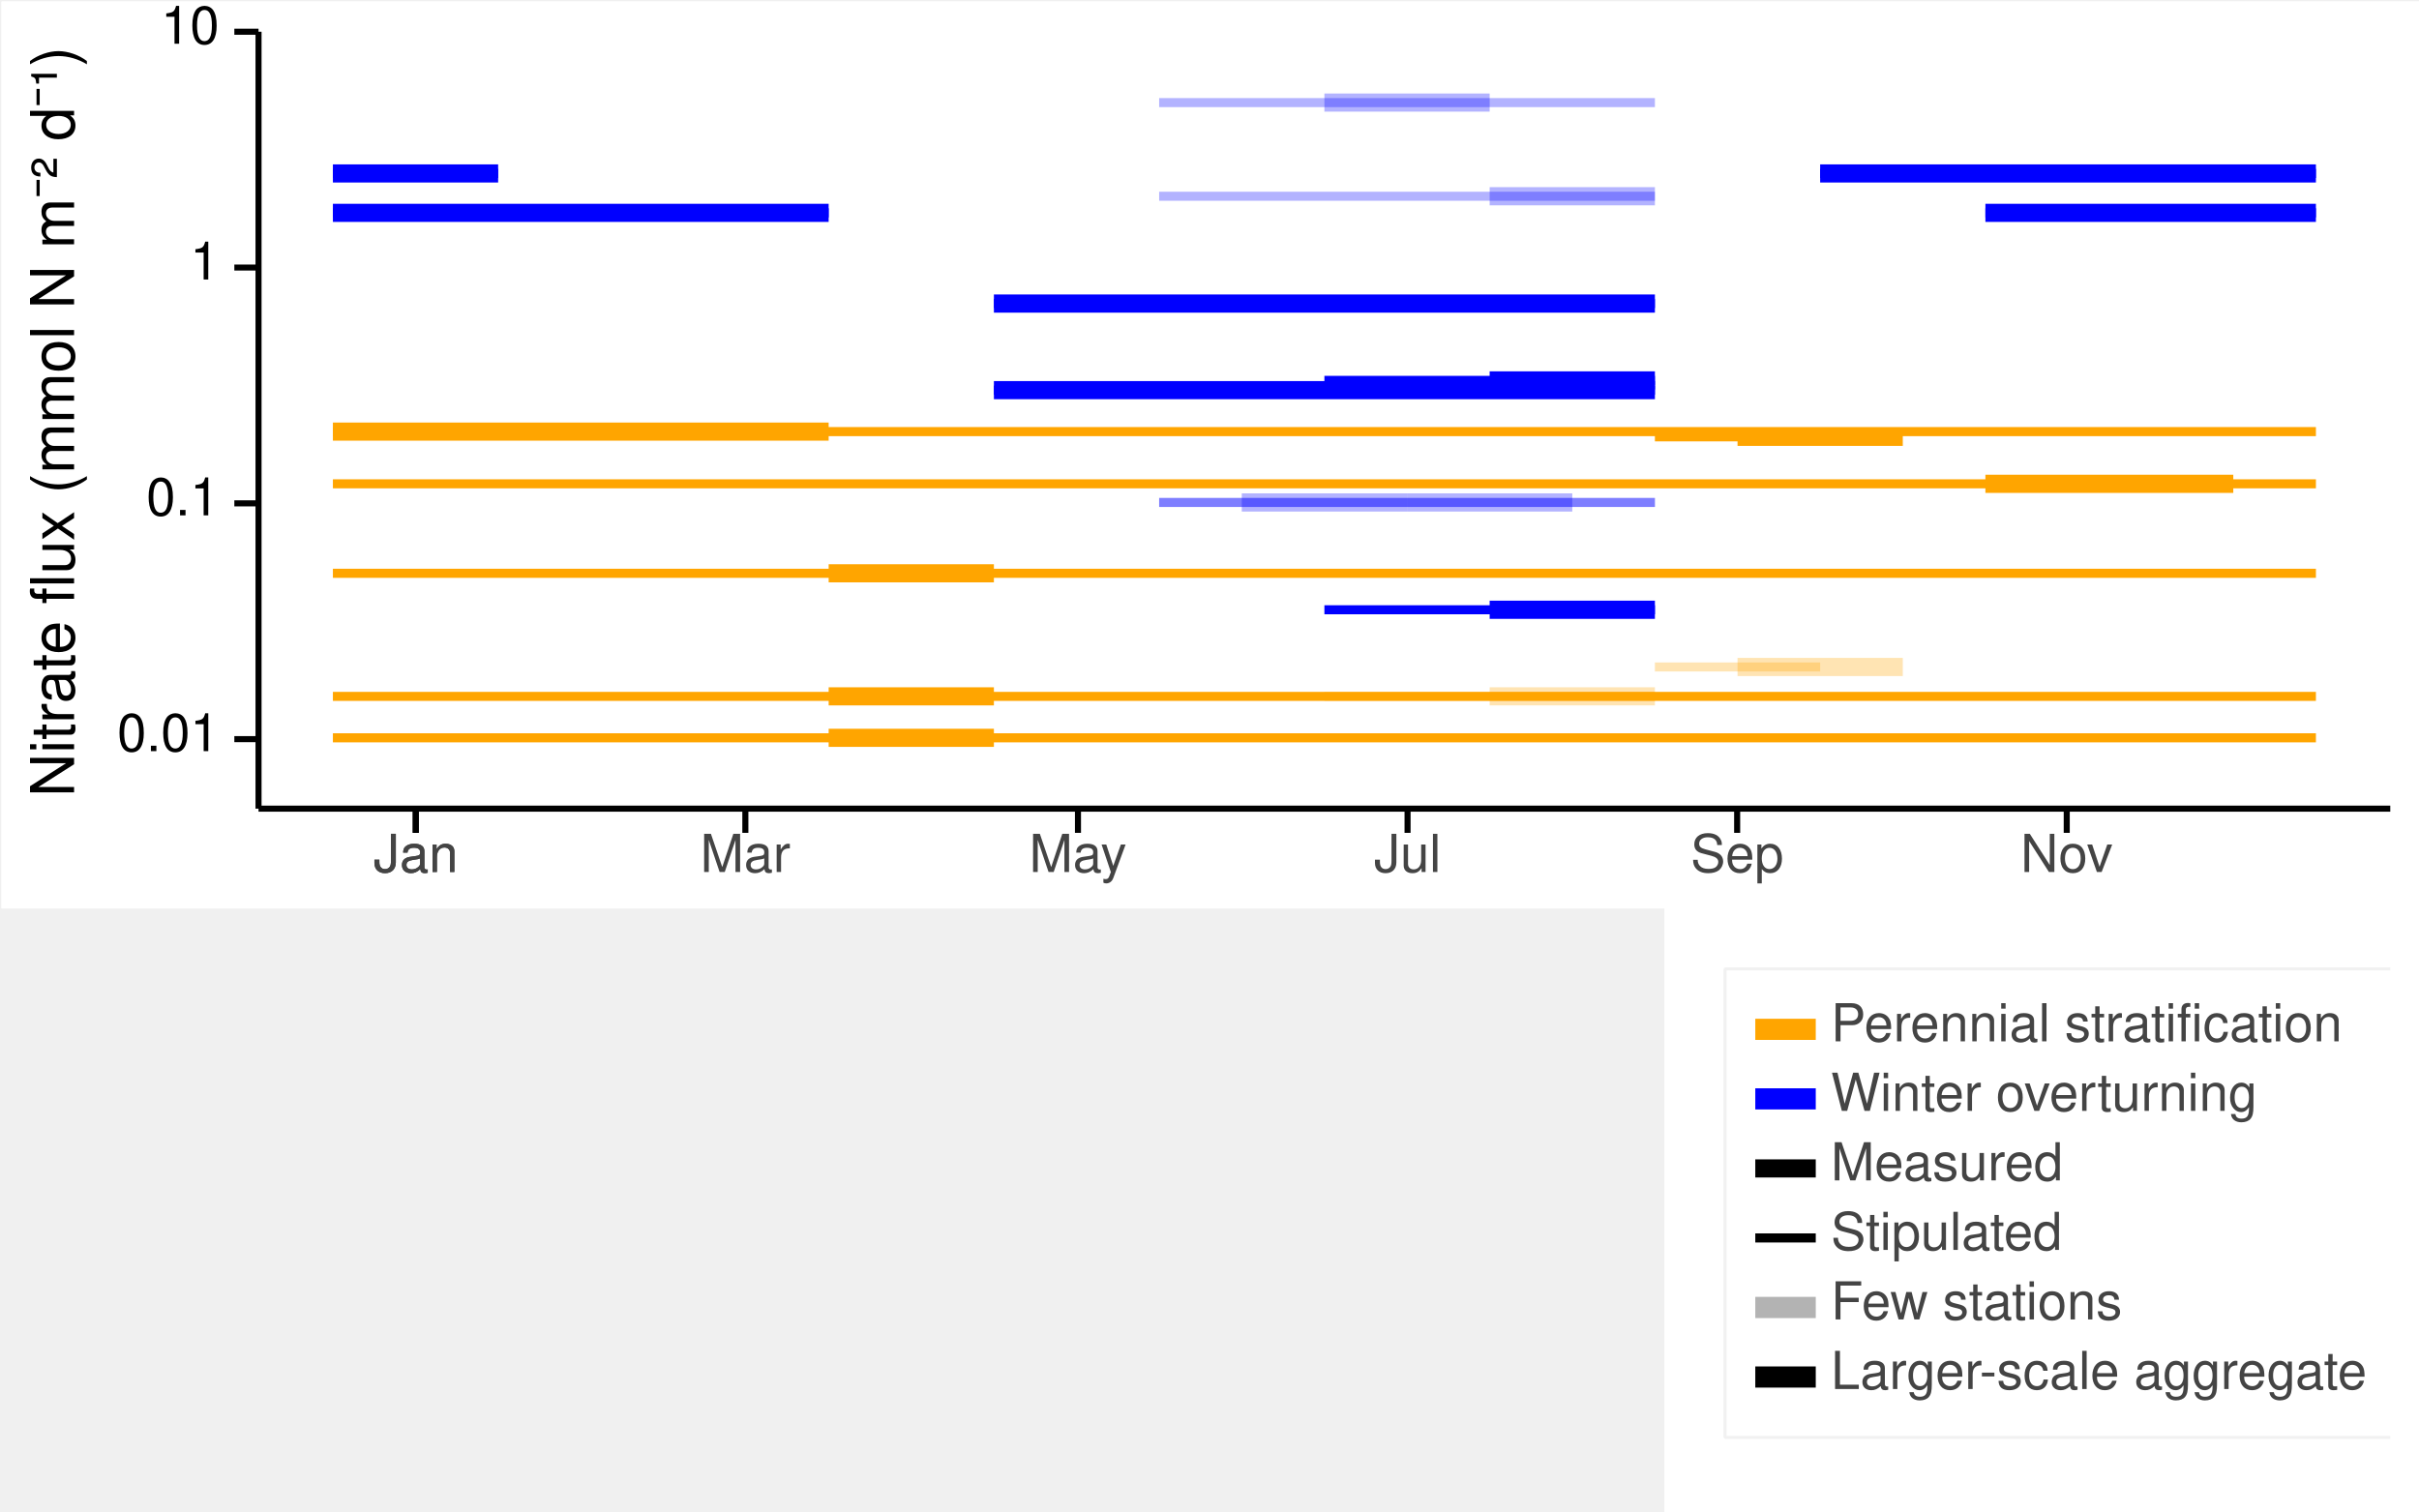
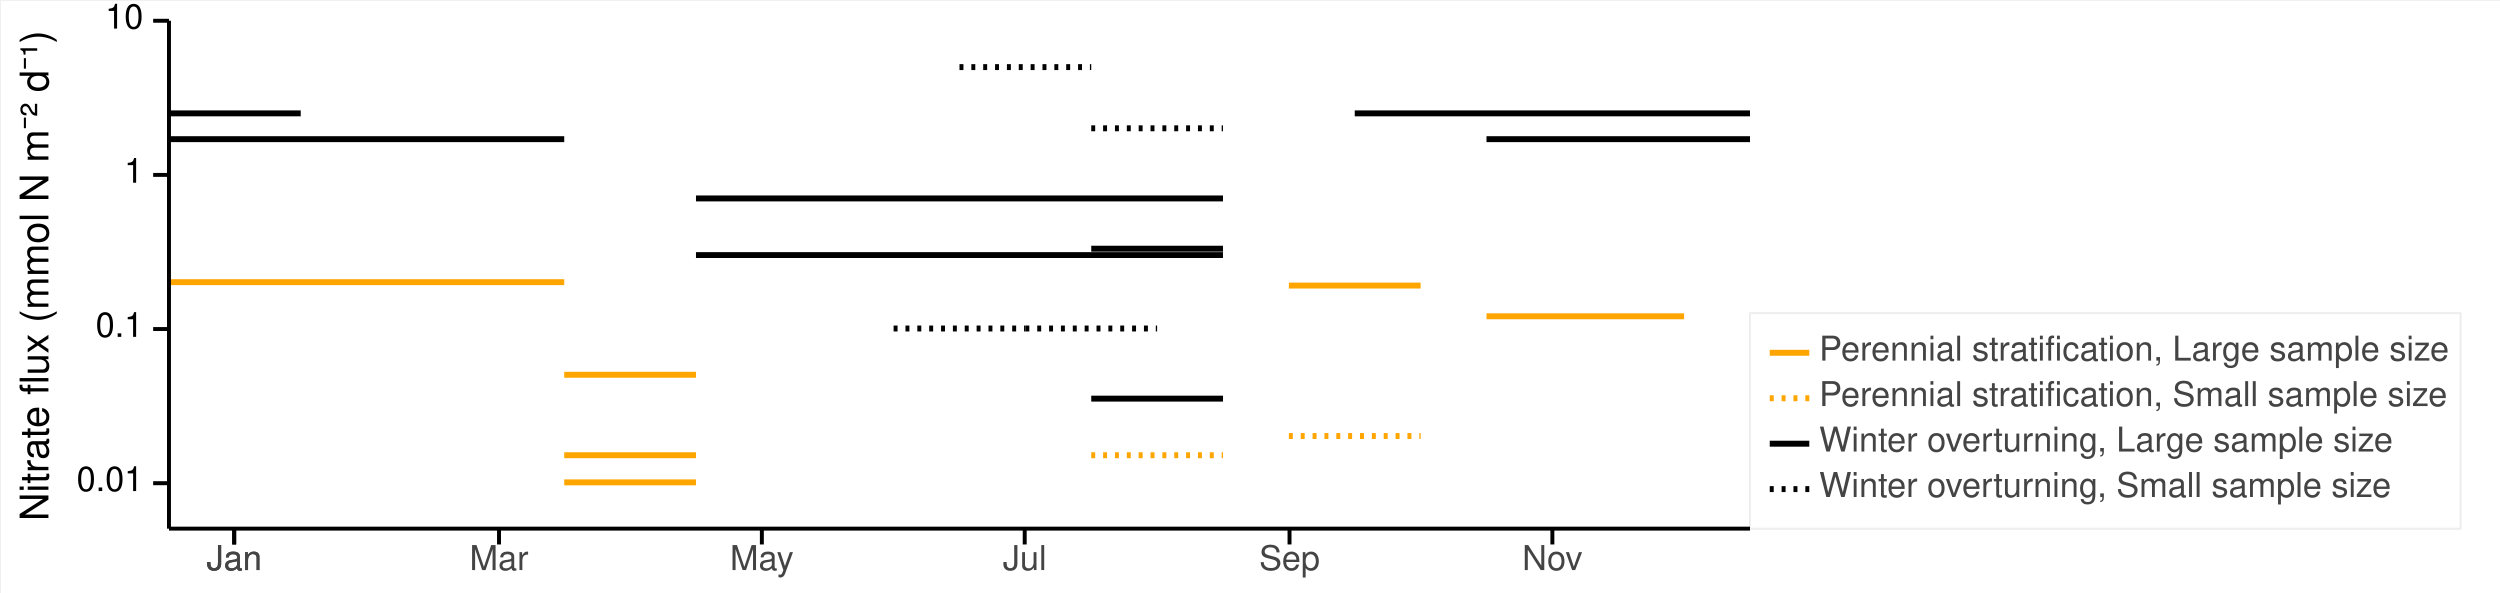
- <svg xmlns="http://www.w3.org/2000/svg" version="1.1" width="800.0" height="500.0">
+ <svg xmlns="http://www.w3.org/2000/svg" version="1.1" width="1265.0" height="300.0">
  <defs>
-     <clipPath id="id0:JcKqiVNNCPsf">
-       <path fill="none" stroke="none" d=" M 85 10 L 790 10 L 790 267 L 85 267 L 85 10 Z" />
-     </clipPath>
-     <clipPath id="id0:SJPdRKxGeNxy">
-       <path fill="none" stroke="none" d=" M 85 10 L 790 10 L 790 267 L 85 267 L 85 10 Z" />
-     </clipPath>
-     <clipPath id="id0:DlkWOIeoOpTP">
-       <path fill="none" stroke="none" d=" M 85 10 L 790 10 L 790 267 L 85 267 L 85 10 Z" />
-     </clipPath>
-     <clipPath id="id0:oKMJRaxmUCWc">
-       <path fill="none" stroke="none" d=" M 85 10 L 790 10 L 790 267 L 85 267 L 85 10 Z" />
-     </clipPath>
-     <clipPath id="id0:LTGZEylNDCGZ">
-       <path fill="none" stroke="none" d=" M 85 10 L 790 10 L 790 267 L 85 267 L 85 10 Z" />
-     </clipPath>
-     <clipPath id="id0:ehAUpfPLaSrT">
-       <path fill="none" stroke="none" d=" M 85 10 L 790 10 L 790 267 L 85 267 L 85 10 Z" />
-     </clipPath>
-     <clipPath id="id0:swMvqzyHalyr">
-       <path fill="none" stroke="none" d=" M 85 10 L 790 10 L 790 267 L 85 267 L 85 10 Z" />
-     </clipPath>
-     <clipPath id="id0:bWWKFWWVelge">
-       <path fill="none" stroke="none" d=" M 85 10 L 790 10 L 790 267 L 85 267 L 85 10 Z" />
-     </clipPath>
-     <clipPath id="id0:hOfwyFNkncqo">
-       <path fill="none" stroke="none" d=" M 85 10 L 790 10 L 790 267 L 85 267 L 85 10 Z" />
-     </clipPath>
-     <clipPath id="id0:PoXlLdhKuJPG">
-       <path fill="none" stroke="none" d=" M 85 10 L 790 10 L 790 267 L 85 267 L 85 10 Z" />
-     </clipPath>
-     <clipPath id="id0:HlZiwVBlqTDw">
-       <path fill="none" stroke="none" d=" M 85 10 L 790 10 L 790 267 L 85 267 L 85 10 Z" />
-     </clipPath>
-     <clipPath id="id0:TCOIERBDeTCc">
-       <path fill="none" stroke="none" d=" M 85 10 L 790 10 L 790 267 L 85 267 L 85 10 Z" />
-     </clipPath>
-     <clipPath id="id1:mkXrQeLOdcIH">
-       <path fill="none" stroke="none" d=" M 10 10 L 240 10 L 240 190 L 10 190 L 10 10 Z" />
-     </clipPath>
-     <clipPath id="id1:byGhrEiWSrEe">
-       <path fill="none" stroke="none" d=" M 10 10 L 240 10 L 240 190 L 10 190 L 10 10 Z" />
-     </clipPath>
-     <clipPath id="id1:oyWwKHaIzfiA">
-       <path fill="none" stroke="none" d=" M 10 10 L 240 10 L 240 190 L 10 190 L 10 10 Z" />
-     </clipPath>
-     <clipPath id="id1:oQhGgKQaPKKH">
-       <path fill="none" stroke="none" d=" M 10 10 L 240 10 L 240 190 L 10 190 L 10 10 Z" />
-     </clipPath>
-     <clipPath id="id1:snTlDEElZmFw">
-       <path fill="none" stroke="none" d=" M 10 10 L 240 10 L 240 190 L 10 190 L 10 10 Z" />
-     </clipPath>
-     <clipPath id="id1:UUfTMCRDUlvn">
-       <path fill="none" stroke="none" d=" M 10 10 L 240 10 L 240 190 L 10 190 L 10 10 Z" />
-     </clipPath>
-     <clipPath id="id1:NiQXnlBupGTX">
-       <path fill="none" stroke="none" d=" M 10 10 L 240 10 L 240 190 L 10 190 L 10 10 Z" />
-     </clipPath>
-     <clipPath id="id1:MwXDLkWQrFnR">
-       <path fill="none" stroke="none" d=" M 10 10 L 240 10 L 240 190 L 10 190 L 10 10 Z" />
-     </clipPath>
-     <clipPath id="id1:kVgKrqxyKpfh">
-       <path fill="none" stroke="none" d=" M 10 10 L 240 10 L 240 190 L 10 190 L 10 10 Z" />
-     </clipPath>
-     <clipPath id="id1:SDTgPWECQWoH">
-       <path fill="none" stroke="none" d=" M 10 10 L 240 10 L 240 190 L 10 190 L 10 10 Z" />
+     <clipPath id="id0:zMfOnHWFaCtT">
+       <path fill="none" stroke="none" d=" M 85 10 L 885 10 L 885 267 L 85 267 L 85 10 Z" />
+     </clipPath>
+     <clipPath id="id0:RZEbNoNmtebP">
+       <path fill="none" stroke="none" d=" M 85 10 L 885 10 L 885 267 L 85 267 L 85 10 Z" />
+     </clipPath>
+     <clipPath id="id0:RynkyNZwiJTc">
+       <path fill="none" stroke="none" d=" M 85 10 L 885 10 L 885 267 L 85 267 L 85 10 Z" />
+     </clipPath>
+     <clipPath id="id0:SKAOCaRABurg">
+       <path fill="none" stroke="none" d=" M 85 10 L 885 10 L 885 267 L 85 267 L 85 10 Z" />
+     </clipPath>
+     <clipPath id="id0:NRHitXDpvfKy">
+       <path fill="none" stroke="none" d=" M 85 10 L 885 10 L 885 267 L 85 267 L 85 10 Z" />
+     </clipPath>
+     <clipPath id="id0:vxRhgsZsrgtn">
+       <path fill="none" stroke="none" d=" M 85 10 L 885 10 L 885 267 L 85 267 L 85 10 Z" />
+     </clipPath>
+     <clipPath id="id0:wTGKgEECUURU">
+       <path fill="none" stroke="none" d=" M 85 10 L 885 10 L 885 267 L 85 267 L 85 10 Z" />
    </clipPath>
  </defs>
  <g id="id0:id0" transform="translate(0.0,0)">
    <g>
+       <g />
+       <g />
+       <g />
      <g transform="scale(1,1) translate(0.5,0.5)">
-         <rect fill="#FFFFFF" stroke="none" x="0" y="0" width="800" height="300" />
-         <rect fill="#ffffff" stroke="none" x="0" y="0" width="800" height="300" />
-         <rect fill="#FFFFFF" stroke="none" x="85" y="10" width="705" height="257" />
-         <rect fill="#ffffff" stroke="none" x="85" y="10" width="705" height="257" />
-         <g clip-path="url(#id0:JcKqiVNNCPsf)">
+         <rect fill="#FFFFFF" stroke="none" x="0" y="0" width="1265" height="300" />
+         <rect fill="#ffffff" stroke="none" x="0" y="0" width="1265" height="300" />
+         <rect fill="#FFFFFF" stroke="none" x="85" y="10" width="800" height="257" />
+         <rect fill="#ffffff" stroke="none" x="85" y="10" width="800" height="257" />
+         <g clip-path="url(#id0:zMfOnHWFaCtT)">
          <g>
            <g />
          </g>
        </g>
-         <g clip-path="url(#id0:SJPdRKxGeNxy)">
+         <g clip-path="url(#id0:RZEbNoNmtebP)">
          <g>
            <g />
          </g>
        </g>
-         <g clip-path="url(#id0:DlkWOIeoOpTP)">
-           <g>
-             <g>
-               <path fill="none" stroke="none" />
-               <path fill="none" stroke="orange" paint-order="fill stroke markers" d=" M 574.128 220.127 L 628.779 220.127" stroke-linejoin="bevel" stroke-miterlimit="10" stroke-width="6" stroke-opacity="0.3" />
-               <path fill="none" stroke="orange" paint-order="fill stroke markers" d=" M 492.151 229.854 L 546.802 229.854" stroke-linejoin="bevel" stroke-miterlimit="10" stroke-width="6" stroke-opacity="0.3" />
-             </g>
-           </g>
-         </g>
-         <g clip-path="url(#id0:oKMJRaxmUCWc)">
-           <g>
-             <g>
-               <path fill="none" stroke="none" />
-               <path fill="none" stroke="orange" paint-order="fill stroke markers" d=" M 656.105 159.544 L 738.081 159.544" stroke-linejoin="bevel" stroke-miterlimit="10" stroke-width="6" />
-               <path fill="none" stroke="orange" paint-order="fill stroke markers" d=" M 273.547 243.563 L 328.198 243.563" stroke-linejoin="bevel" stroke-miterlimit="10" stroke-width="6" />
-               <path fill="none" stroke="orange" paint-order="fill stroke markers" d=" M 273.547 229.854 L 328.198 229.854" stroke-linejoin="bevel" stroke-miterlimit="10" stroke-width="6" />
-               <path fill="none" stroke="orange" paint-order="fill stroke markers" d=" M 273.547 189.146 L 328.198 189.146" stroke-linejoin="bevel" stroke-miterlimit="10" stroke-width="6" />
-               <path fill="none" stroke="orange" paint-order="fill stroke markers" d=" M 109.593 142.272 L 273.547 142.272" stroke-linejoin="bevel" stroke-miterlimit="10" stroke-width="6" />
-               <path fill="none" stroke="orange" paint-order="fill stroke markers" d=" M 574.128 144.007 L 628.779 144.007" stroke-linejoin="bevel" stroke-miterlimit="10" stroke-width="6" />
-             </g>
-           </g>
-         </g>
-         <g clip-path="url(#id0:LTGZEylNDCGZ)">
-           <g>
-             <g>
-               <path fill="none" stroke="none" />
-               <path fill="none" stroke="orange" paint-order="fill stroke markers" d=" M 546.802 220.127 L 601.453 220.127" stroke-linejoin="bevel" stroke-miterlimit="10" stroke-width="3" stroke-opacity="0.3" />
-               <path fill="none" stroke="orange" paint-order="fill stroke markers" d=" M 437.5 229.854 L 546.802 229.854" stroke-linejoin="bevel" stroke-miterlimit="10" stroke-width="3" stroke-opacity="0.3" />
-             </g>
-           </g>
-         </g>
-         <g clip-path="url(#id0:ehAUpfPLaSrT)">
-           <g>
-             <g>
-               <path fill="none" stroke="none" />
-               <path fill="none" stroke="orange" paint-order="fill stroke markers" d=" M 109.593 159.544 L 765.407 159.544" stroke-linejoin="bevel" stroke-miterlimit="10" stroke-width="3" />
-               <path fill="none" stroke="orange" paint-order="fill stroke markers" d=" M 109.593 243.563 L 765.407 243.563" stroke-linejoin="bevel" stroke-miterlimit="10" stroke-width="3" />
-               <path fill="none" stroke="orange" paint-order="fill stroke markers" d=" M 109.593 229.854 L 765.407 229.854" stroke-linejoin="bevel" stroke-miterlimit="10" stroke-width="3" />
-               <path fill="none" stroke="orange" paint-order="fill stroke markers" d=" M 109.593 189.146 L 765.407 189.146" stroke-linejoin="bevel" stroke-miterlimit="10" stroke-width="3" />
-               <path fill="none" stroke="orange" paint-order="fill stroke markers" d=" M 109.593 142.272 L 765.407 142.272" stroke-linejoin="bevel" stroke-miterlimit="10" stroke-width="3" />
-               <path fill="none" stroke="orange" paint-order="fill stroke markers" d=" M 546.802 144.007 L 601.453 144.007" stroke-linejoin="bevel" stroke-miterlimit="10" stroke-width="3" />
-             </g>
-           </g>
-         </g>
-         <g clip-path="url(#id0:swMvqzyHalyr)">
-           <g>
-             <g>
-               <path fill="none" stroke="none" />
-               <path fill="none" stroke="blue" paint-order="fill stroke markers" d=" M 464.826 165.709 L 519.477 165.709" stroke-linejoin="bevel" stroke-miterlimit="10" stroke-width="6" stroke-opacity="0.3" />
-               <path fill="none" stroke="blue" paint-order="fill stroke markers" d=" M 492.151 64.418 L 546.802 64.418" stroke-linejoin="bevel" stroke-miterlimit="10" stroke-width="6" stroke-opacity="0.3" />
-               <path fill="none" stroke="blue" paint-order="fill stroke markers" d=" M 410.174 165.709 L 464.826 165.709" stroke-linejoin="bevel" stroke-miterlimit="10" stroke-width="6" stroke-opacity="0.3" />
-               <path fill="none" stroke="blue" paint-order="fill stroke markers" d=" M 437.5 33.437 L 492.151 33.437" stroke-linejoin="bevel" stroke-miterlimit="10" stroke-width="6" stroke-opacity="0.3" />
-             </g>
-           </g>
-         </g>
-         <g clip-path="url(#id0:bWWKFWWVelge)">
-           <g>
-             <g>
-               <path fill="none" stroke="none" />
-               <path fill="none" stroke="blue" paint-order="fill stroke markers" d=" M 328.198 128.563 L 546.802 128.563" stroke-linejoin="bevel" stroke-miterlimit="10" stroke-width="6" />
-               <path fill="none" stroke="blue" paint-order="fill stroke markers" d=" M 328.198 99.914 L 546.802 99.914" stroke-linejoin="bevel" stroke-miterlimit="10" stroke-width="6" />
-               <path fill="none" stroke="blue" paint-order="fill stroke markers" d=" M 492.151 125.34 L 546.802 125.34" stroke-linejoin="bevel" stroke-miterlimit="10" stroke-width="6" />
-               <path fill="none" stroke="blue" paint-order="fill stroke markers" d=" M 492.151 201.205 L 546.802 201.205" stroke-linejoin="bevel" stroke-miterlimit="10" stroke-width="6" />
-               <path fill="none" stroke="blue" paint-order="fill stroke markers" d=" M 601.453 56.873 L 765.407 56.873" stroke-linejoin="bevel" stroke-miterlimit="10" stroke-width="6" />
-               <path fill="none" stroke="blue" paint-order="fill stroke markers" d=" M 656.105 69.913 L 765.407 69.913" stroke-linejoin="bevel" stroke-miterlimit="10" stroke-width="6" />
-               <path fill="none" stroke="blue" paint-order="fill stroke markers" d=" M 109.593 56.873 L 164.244 56.873" stroke-linejoin="bevel" stroke-miterlimit="10" stroke-width="6" />
-               <path fill="none" stroke="blue" paint-order="fill stroke markers" d=" M 109.593 69.913 L 273.547 69.913" stroke-linejoin="bevel" stroke-miterlimit="10" stroke-width="6" />
-             </g>
-           </g>
-         </g>
-         <g clip-path="url(#id0:hOfwyFNkncqo)">
-           <g>
-             <g>
-               <path fill="none" stroke="none" />
-               <path fill="none" stroke="blue" paint-order="fill stroke markers" d=" M 382.849 165.709 L 546.802 165.709" stroke-linejoin="bevel" stroke-miterlimit="10" stroke-width="3" stroke-opacity="0.3" />
-               <path fill="none" stroke="blue" paint-order="fill stroke markers" d=" M 382.849 64.418 L 546.802 64.418" stroke-linejoin="bevel" stroke-miterlimit="10" stroke-width="3" stroke-opacity="0.3" />
-               <path fill="none" stroke="blue" paint-order="fill stroke markers" d=" M 382.849 165.709 L 546.802 165.709" stroke-linejoin="bevel" stroke-miterlimit="10" stroke-width="3" stroke-opacity="0.3" />
-               <path fill="none" stroke="blue" paint-order="fill stroke markers" d=" M 382.849 33.437 L 546.802 33.437" stroke-linejoin="bevel" stroke-miterlimit="10" stroke-width="3" stroke-opacity="0.3" />
-             </g>
-           </g>
-         </g>
-         <g clip-path="url(#id0:PoXlLdhKuJPG)">
-           <g>
-             <g>
-               <path fill="none" stroke="none" />
-               <path fill="none" stroke="blue" paint-order="fill stroke markers" d=" M 328.198 128.563 L 546.802 128.563" stroke-linejoin="bevel" stroke-miterlimit="10" stroke-width="3" />
-               <path fill="none" stroke="blue" paint-order="fill stroke markers" d=" M 328.198 99.914 L 546.802 99.914" stroke-linejoin="bevel" stroke-miterlimit="10" stroke-width="3" />
-               <path fill="none" stroke="blue" paint-order="fill stroke markers" d=" M 437.5 125.34 L 546.802 125.34" stroke-linejoin="bevel" stroke-miterlimit="10" stroke-width="3" />
-               <path fill="none" stroke="blue" paint-order="fill stroke markers" d=" M 437.5 201.205 L 546.802 201.205" stroke-linejoin="bevel" stroke-miterlimit="10" stroke-width="3" />
-               <path fill="none" stroke="blue" paint-order="fill stroke markers" d=" M 601.453 56.873 L 765.407 56.873" stroke-linejoin="bevel" stroke-miterlimit="10" stroke-width="3" />
-               <path fill="none" stroke="blue" paint-order="fill stroke markers" d=" M 656.105 69.913 L 765.407 69.913" stroke-linejoin="bevel" stroke-miterlimit="10" stroke-width="3" />
-               <path fill="none" stroke="blue" paint-order="fill stroke markers" d=" M 109.593 56.873 L 164.244 56.873" stroke-linejoin="bevel" stroke-miterlimit="10" stroke-width="3" />
-               <path fill="none" stroke="blue" paint-order="fill stroke markers" d=" M 109.593 69.913 L 273.547 69.913" stroke-linejoin="bevel" stroke-miterlimit="10" stroke-width="3" />
-             </g>
-           </g>
-         </g>
-         <g clip-path="url(#id0:HlZiwVBlqTDw)">
+         <g clip-path="url(#id0:RynkyNZwiJTc)">
+           <g>
+             <g>
+               <path fill="none" stroke="none" />
+               <path fill="none" stroke="orange" paint-order="fill stroke markers" d=" M 751.667 159.544 L 851.667 159.544" stroke-linejoin="bevel" stroke-miterlimit="10" stroke-width="3" />
+               <path fill="none" stroke="orange" paint-order="fill stroke markers" d=" M 285 243.563 L 351.667 243.563" stroke-linejoin="bevel" stroke-miterlimit="10" stroke-width="3" />
+               <path fill="none" stroke="orange" paint-order="fill stroke markers" d=" M 285 229.854 L 351.667 229.854" stroke-linejoin="bevel" stroke-miterlimit="10" stroke-width="3" />
+               <path fill="none" stroke="orange" paint-order="fill stroke markers" d=" M 285 189.146 L 351.667 189.146" stroke-linejoin="bevel" stroke-miterlimit="10" stroke-width="3" />
+               <path fill="none" stroke="orange" paint-order="fill stroke markers" d=" M 85 142.272 L 285 142.272" stroke-linejoin="bevel" stroke-miterlimit="10" stroke-width="3" />
+               <path fill="none" stroke="orange" paint-order="fill stroke markers" d=" M 651.667 144.007 L 718.333 144.007" stroke-linejoin="bevel" stroke-miterlimit="10" stroke-width="3" />
+             </g>
+           </g>
+         </g>
+         <g clip-path="url(#id0:SKAOCaRABurg)">
+           <g>
+             <g>
+               <path fill="none" stroke="none" />
+               <path fill="none" stroke="orange" paint-order="fill stroke markers" d=" M 651.667 220.127 L 718.333 220.127" stroke-linejoin="bevel" stroke-miterlimit="10" stroke-width="3" stroke-dasharray="2,4" />
+               <path fill="none" stroke="orange" paint-order="fill stroke markers" d=" M 551.667 229.854 L 618.333 229.854" stroke-linejoin="bevel" stroke-miterlimit="10" stroke-width="3" stroke-dasharray="2,4" />
+             </g>
+           </g>
+         </g>
+         <g clip-path="url(#id0:NRHitXDpvfKy)">
+           <g>
+             <g>
+               <path fill="none" stroke="none" />
+               <path fill="none" stroke="black" paint-order="fill stroke markers" d=" M 351.667 128.563 L 618.333 128.563" stroke-linejoin="bevel" stroke-miterlimit="10" stroke-width="3" />
+               <path fill="none" stroke="black" paint-order="fill stroke markers" d=" M 351.667 99.914 L 618.333 99.914" stroke-linejoin="bevel" stroke-miterlimit="10" stroke-width="3" />
+               <path fill="none" stroke="black" paint-order="fill stroke markers" d=" M 551.667 125.34 L 618.333 125.34" stroke-linejoin="bevel" stroke-miterlimit="10" stroke-width="3" />
+               <path fill="none" stroke="black" paint-order="fill stroke markers" d=" M 551.667 201.205 L 618.333 201.205" stroke-linejoin="bevel" stroke-miterlimit="10" stroke-width="3" />
+               <path fill="none" stroke="black" paint-order="fill stroke markers" d=" M 685 56.873 L 885 56.873" stroke-linejoin="bevel" stroke-miterlimit="10" stroke-width="3" />
+               <path fill="none" stroke="black" paint-order="fill stroke markers" d=" M 751.667 69.913 L 885 69.913" stroke-linejoin="bevel" stroke-miterlimit="10" stroke-width="3" />
+               <path fill="none" stroke="black" paint-order="fill stroke markers" d=" M 85 56.873 L 151.667 56.873" stroke-linejoin="bevel" stroke-miterlimit="10" stroke-width="3" />
+               <path fill="none" stroke="black" paint-order="fill stroke markers" d=" M 85 69.913 L 285 69.913" stroke-linejoin="bevel" stroke-miterlimit="10" stroke-width="3" />
+             </g>
+           </g>
+         </g>
+         <g clip-path="url(#id0:vxRhgsZsrgtn)">
+           <g>
+             <g>
+               <path fill="none" stroke="none" />
+               <path fill="none" stroke="black" paint-order="fill stroke markers" d=" M 518.333 165.709 L 585 165.709" stroke-linejoin="bevel" stroke-miterlimit="10" stroke-width="3" stroke-dasharray="2,4" />
+               <path fill="none" stroke="black" paint-order="fill stroke markers" d=" M 551.667 64.418 L 618.333 64.418" stroke-linejoin="bevel" stroke-miterlimit="10" stroke-width="3" stroke-dasharray="2,4" />
+               <path fill="none" stroke="black" paint-order="fill stroke markers" d=" M 451.667 165.709 L 518.333 165.709" stroke-linejoin="bevel" stroke-miterlimit="10" stroke-width="3" stroke-dasharray="2,4" />
+               <path fill="none" stroke="black" paint-order="fill stroke markers" d=" M 485 33.437 L 551.667 33.437" stroke-linejoin="bevel" stroke-miterlimit="10" stroke-width="3" stroke-dasharray="2,4" />
+             </g>
+           </g>
+         </g>
+         <g>
          <g />
+           <g>
+             <path fill="#ffffff" stroke="#e5e5e5" paint-order="fill stroke markers" d=" M 885 158 L 1244.5 158 L 1244.5 267 L 885 267 L 885 158 Z" fill-opacity="0.95" stroke-linejoin="bevel" stroke-miterlimit="10" stroke-opacity="0.5" />
+             <text fill="#444444" stroke="none" font-family="helvetica" font-size="13pt" font-style="normal" font-weight="normal" text-decoration="normal" x="920" y="178" text-anchor="start" dominant-baseline="central">Perennial stratification, Large sample size</text>
+             <g>
+               <path fill="none" stroke="orange" paint-order="fill stroke markers" d=" M 895 178 L 915 178" stroke-linejoin="bevel" stroke-miterlimit="10" stroke-width="3" />
+             </g>
+             <text fill="#444444" stroke="none" font-family="helvetica" font-size="13pt" font-style="normal" font-weight="normal" text-decoration="normal" x="920" y="201" text-anchor="start" dominant-baseline="central">Perennial stratification, Small sample size</text>
+             <g>
+               <path fill="none" stroke="orange" paint-order="fill stroke markers" d=" M 895 201 L 915 201" stroke-linejoin="bevel" stroke-miterlimit="10" stroke-width="3" stroke-dasharray="2,4" />
+             </g>
+             <text fill="#444444" stroke="none" font-family="helvetica" font-size="13pt" font-style="normal" font-weight="normal" text-decoration="normal" x="920" y="224" text-anchor="start" dominant-baseline="central">Winter overturning, Large sample size</text>
+             <g>
+               <path fill="none" stroke="black" paint-order="fill stroke markers" d=" M 895 224 L 915 224" stroke-linejoin="bevel" stroke-miterlimit="10" stroke-width="3" />
+             </g>
+             <text fill="#444444" stroke="none" font-family="helvetica" font-size="13pt" font-style="normal" font-weight="normal" text-decoration="normal" x="920" y="247" text-anchor="start" dominant-baseline="central">Winter overturning, Small sample size</text>
+             <g>
+               <path fill="none" stroke="black" paint-order="fill stroke markers" d=" M 895 247 L 915 247" stroke-linejoin="bevel" stroke-miterlimit="10" stroke-width="3" stroke-dasharray="2,4" />
+             </g>
+           </g>
+         </g>
+         <g>
+           <g />
+           <g>
+             <path fill="#ffffff" stroke="#e5e5e5" paint-order="fill stroke markers" d=" M 885 158 L 1244.5 158 L 1244.5 267 L 885 267 L 885 158 Z" fill-opacity="0.95" stroke-linejoin="bevel" stroke-miterlimit="10" stroke-opacity="0.5" />
+             <text fill="#444444" stroke="none" font-family="helvetica" font-size="13pt" font-style="normal" font-weight="normal" text-decoration="normal" x="920" y="178" text-anchor="start" dominant-baseline="central">Perennial stratification, Large sample size</text>
+             <g>
+               <path fill="none" stroke="orange" paint-order="fill stroke markers" d=" M 895 178 L 915 178" stroke-linejoin="bevel" stroke-miterlimit="10" stroke-width="3" />
+             </g>
+             <text fill="#444444" stroke="none" font-family="helvetica" font-size="13pt" font-style="normal" font-weight="normal" text-decoration="normal" x="920" y="201" text-anchor="start" dominant-baseline="central">Perennial stratification, Small sample size</text>
+             <g>
+               <path fill="none" stroke="orange" paint-order="fill stroke markers" d=" M 895 201 L 915 201" stroke-linejoin="bevel" stroke-miterlimit="10" stroke-width="3" stroke-dasharray="2,4" />
+             </g>
+             <text fill="#444444" stroke="none" font-family="helvetica" font-size="13pt" font-style="normal" font-weight="normal" text-decoration="normal" x="920" y="224" text-anchor="start" dominant-baseline="central">Winter overturning, Large sample size</text>
+             <g>
+               <path fill="none" stroke="black" paint-order="fill stroke markers" d=" M 895 224 L 915 224" stroke-linejoin="bevel" stroke-miterlimit="10" stroke-width="3" />
+             </g>
+             <text fill="#444444" stroke="none" font-family="helvetica" font-size="13pt" font-style="normal" font-weight="normal" text-decoration="normal" x="920" y="247" text-anchor="start" dominant-baseline="central">Winter overturning, Small sample size</text>
+             <g>
+               <path fill="none" stroke="black" paint-order="fill stroke markers" d=" M 895 247 L 915 247" stroke-linejoin="bevel" stroke-miterlimit="10" stroke-width="3" stroke-dasharray="2,4" />
+             </g>
+           </g>
        </g>
        <g />
        <g>
          <g fill="#444444">
-             <path fill="none" stroke="black" paint-order="fill stroke markers" d=" M 85 267 L 790 267" stroke-linejoin="bevel" stroke-miterlimit="10" stroke-width="2" />
-             <path fill="none" stroke="black" paint-order="fill stroke markers" d=" M 137 275 L 137 267" stroke-linejoin="bevel" stroke-miterlimit="10" stroke-width="2" />
-             <path fill="none" stroke="black" paint-order="fill stroke markers" d=" M 246 275 L 246 267" stroke-linejoin="bevel" stroke-miterlimit="10" stroke-width="2" />
-             <path fill="none" stroke="black" paint-order="fill stroke markers" d=" M 356 275 L 356 267" stroke-linejoin="bevel" stroke-miterlimit="10" stroke-width="2" />
-             <path fill="none" stroke="black" paint-order="fill stroke markers" d=" M 465 275 L 465 267" stroke-linejoin="bevel" stroke-miterlimit="10" stroke-width="2" />
-             <path fill="none" stroke="black" paint-order="fill stroke markers" d=" M 574 275 L 574 267" stroke-linejoin="bevel" stroke-miterlimit="10" stroke-width="2" />
-             <path fill="none" stroke="black" paint-order="fill stroke markers" d=" M 683 275 L 683 267" stroke-linejoin="bevel" stroke-miterlimit="10" stroke-width="2" />
-             <path fill="" stroke="black" paint-order="fill stroke markers" d=" M 137 275 L 137 267" stroke-linejoin="bevel" stroke-miterlimit="10" stroke-width="2" />
-             <g transform="translate(137,280) rotate(0,0,0)">
+             <path fill="none" stroke="black" paint-order="fill stroke markers" d=" M 85 267 L 885 267" stroke-linejoin="bevel" stroke-miterlimit="10" stroke-width="2" />
+             <path fill="none" stroke="black" paint-order="fill stroke markers" d=" M 118 275 L 118 267" stroke-linejoin="bevel" stroke-miterlimit="10" stroke-width="2" />
+             <path fill="none" stroke="black" paint-order="fill stroke markers" d=" M 252 275 L 252 267" stroke-linejoin="bevel" stroke-miterlimit="10" stroke-width="2" />
+             <path fill="none" stroke="black" paint-order="fill stroke markers" d=" M 385 275 L 385 267" stroke-linejoin="bevel" stroke-miterlimit="10" stroke-width="2" />
+             <path fill="none" stroke="black" paint-order="fill stroke markers" d=" M 518 275 L 518 267" stroke-linejoin="bevel" stroke-miterlimit="10" stroke-width="2" />
+             <path fill="none" stroke="black" paint-order="fill stroke markers" d=" M 652 275 L 652 267" stroke-linejoin="bevel" stroke-miterlimit="10" stroke-width="2" />
+             <path fill="none" stroke="black" paint-order="fill stroke markers" d=" M 785 275 L 785 267" stroke-linejoin="bevel" stroke-miterlimit="10" stroke-width="2" />
+             <path fill="" stroke="black" paint-order="fill stroke markers" d=" M 118 275 L 118 267" stroke-linejoin="bevel" stroke-miterlimit="10" stroke-width="2" />
+             <g transform="translate(118,280) rotate(0,0,0)">
              <text fill="" stroke="none" font-family="helvetica" font-size="13pt" font-style="normal" font-weight="normal" text-decoration="normal" x="0" y="0" text-anchor="middle" dominant-baseline="hanging">Jan</text>
-               <g transform="rotate(0,0,0) translate(-137,-280) translate(246,280) rotate(0,0,0)">
+               <g transform="rotate(0,0,0) translate(-118,-280) translate(252,280) rotate(0,0,0)">
                <text fill="" stroke="none" font-family="helvetica" font-size="13pt" font-style="normal" font-weight="normal" text-decoration="normal" x="0" y="0" text-anchor="middle" dominant-baseline="hanging">Mar</text>
-                 <g transform="rotate(0,0,0) translate(-246,-280) translate(356,280) rotate(0,0,0)">
+                 <g transform="rotate(0,0,0) translate(-252,-280) translate(385,280) rotate(0,0,0)">
                  <text fill="" stroke="none" font-family="helvetica" font-size="13pt" font-style="normal" font-weight="normal" text-decoration="normal" x="0" y="0" text-anchor="middle" dominant-baseline="hanging">May</text>
-                   <g transform="rotate(0,0,0) translate(-356,-280) translate(465,280) rotate(0,0,0)">
+                   <g transform="rotate(0,0,0) translate(-385,-280) translate(518,280) rotate(0,0,0)">
                    <text fill="" stroke="none" font-family="helvetica" font-size="13pt" font-style="normal" font-weight="normal" text-decoration="normal" x="0" y="0" text-anchor="middle" dominant-baseline="hanging">Jul</text>
-                     <g transform="rotate(0,0,0) translate(-465,-280) translate(574,280) rotate(0,0,0)">
+                     <g transform="rotate(0,0,0) translate(-518,-280) translate(652,280) rotate(0,0,0)">
                      <text fill="" stroke="none" font-family="helvetica" font-size="13pt" font-style="normal" font-weight="normal" text-decoration="normal" x="0" y="0" text-anchor="middle" dominant-baseline="hanging">Sep</text>
-                       <g transform="rotate(0,0,0) translate(-574,-280) translate(683,280) rotate(0,0,0)">
+                       <g transform="rotate(0,0,0) translate(-652,-280) translate(785,280) rotate(0,0,0)">
                        <text fill="" stroke="none" font-family="helvetica" font-size="13pt" font-style="normal" font-weight="normal" text-decoration="normal" x="0" y="0" text-anchor="middle" dominant-baseline="hanging">Nov</text>
-                         <g transform="rotate(0,0,0) translate(-683,-280) translate(137,280) rotate(0,0,0)">
+                         <g transform="rotate(0,0,0) translate(-785,-280) translate(118,280) rotate(0,0,0)">
                          <text fill="" stroke="none" font-family="helvetica" font-size="13pt" font-style="normal" font-weight="normal" text-decoration="normal" x="0" y="0" text-anchor="middle" dominant-baseline="hanging">Jan</text>
-                           <g transform="rotate(0,0,0) translate(-137,-280)" />
+                           <g transform="rotate(0,0,0) translate(-118,-280)" />
                        </g>
                      </g>
                    </g>
                  </g>
                </g>
              </g>
            </g>
          </g>
        </g>
        <g>
          <g fill="black">
            <path fill="none" stroke="black" paint-order="fill stroke markers" d=" M 85 267 L 85 10" stroke-linejoin="bevel" stroke-miterlimit="10" stroke-width="2" />
            <path fill="none" stroke="black" paint-order="fill stroke markers" d=" M 77 244 L 85 244" stroke-linejoin="bevel" stroke-miterlimit="10" stroke-width="2" />
            <path fill="none" stroke="black" paint-order="fill stroke markers" d=" M 77 166 L 85 166" stroke-linejoin="bevel" stroke-miterlimit="10" stroke-width="2" />
            <path fill="none" stroke="black" paint-order="fill stroke markers" d=" M 77 88 L 85 88" stroke-linejoin="bevel" stroke-miterlimit="10" stroke-width="2" />
            <path fill="none" stroke="black" paint-order="fill stroke markers" d=" M 77 10 L 85 10" stroke-linejoin="bevel" stroke-miterlimit="10" stroke-width="2" />
            <path fill="none" stroke="black" paint-order="fill stroke markers" d=" M 85 267 L 85 267" stroke-linejoin="bevel" stroke-miterlimit="10" />
            <path fill="none" stroke="black" paint-order="fill stroke markers" d=" M 85 261 L 85 261" stroke-linejoin="bevel" stroke-miterlimit="10" />
            <path fill="none" stroke="black" paint-order="fill stroke markers" d=" M 85 256 L 85 256" stroke-linejoin="bevel" stroke-miterlimit="10" />
            <path fill="none" stroke="black" paint-order="fill stroke markers" d=" M 85 251 L 85 251" stroke-linejoin="bevel" stroke-miterlimit="10" />
            <path fill="none" stroke="black" paint-order="fill stroke markers" d=" M 85 247 L 85 247" stroke-linejoin="bevel" stroke-miterlimit="10" />
            <path fill="none" stroke="black" paint-order="fill stroke markers" d=" M 85 244 L 85 244" stroke-linejoin="bevel" stroke-miterlimit="10" />
            <path fill="none" stroke="black" paint-order="fill stroke markers" d=" M 85 244 L 85 244" stroke-linejoin="bevel" stroke-miterlimit="10" />
            <path fill="none" stroke="black" paint-order="fill stroke markers" d=" M 85 220 L 85 220" stroke-linejoin="bevel" stroke-miterlimit="10" />
            <path fill="none" stroke="black" paint-order="fill stroke markers" d=" M 85 206 L 85 206" stroke-linejoin="bevel" stroke-miterlimit="10" />
            <path fill="none" stroke="black" paint-order="fill stroke markers" d=" M 85 197 L 85 197" stroke-linejoin="bevel" stroke-miterlimit="10" />
            <path fill="none" stroke="black" paint-order="fill stroke markers" d=" M 85 189 L 85 189" stroke-linejoin="bevel" stroke-miterlimit="10" />
            <path fill="none" stroke="black" paint-order="fill stroke markers" d=" M 85 183 L 85 183" stroke-linejoin="bevel" stroke-miterlimit="10" />
            <path fill="none" stroke="black" paint-order="fill stroke markers" d=" M 85 178 L 85 178" stroke-linejoin="bevel" stroke-miterlimit="10" />
            <path fill="none" stroke="black" paint-order="fill stroke markers" d=" M 85 173 L 85 173" stroke-linejoin="bevel" stroke-miterlimit="10" />
            <path fill="none" stroke="black" paint-order="fill stroke markers" d=" M 85 169 L 85 169" stroke-linejoin="bevel" stroke-miterlimit="10" />
            <path fill="none" stroke="black" paint-order="fill stroke markers" d=" M 85 166 L 85 166" stroke-linejoin="bevel" stroke-miterlimit="10" />
            <path fill="none" stroke="black" paint-order="fill stroke markers" d=" M 85 166 L 85 166" stroke-linejoin="bevel" stroke-miterlimit="10" />
            <path fill="none" stroke="black" paint-order="fill stroke markers" d=" M 85 142 L 85 142" stroke-linejoin="bevel" stroke-miterlimit="10" />
            <path fill="none" stroke="black" paint-order="fill stroke markers" d=" M 85 129 L 85 129" stroke-linejoin="bevel" stroke-miterlimit="10" />
            <path fill="none" stroke="black" paint-order="fill stroke markers" d=" M 85 119 L 85 119" stroke-linejoin="bevel" stroke-miterlimit="10" />
            <path fill="none" stroke="black" paint-order="fill stroke markers" d=" M 85 111 L 85 111" stroke-linejoin="bevel" stroke-miterlimit="10" />
            <path fill="none" stroke="black" paint-order="fill stroke markers" d=" M 85 105 L 85 105" stroke-linejoin="bevel" stroke-miterlimit="10" />
            <path fill="none" stroke="black" paint-order="fill stroke markers" d=" M 85 100 L 85 100" stroke-linejoin="bevel" stroke-miterlimit="10" />
            <path fill="none" stroke="black" paint-order="fill stroke markers" d=" M 85 95 L 85 95" stroke-linejoin="bevel" stroke-miterlimit="10" />
            <path fill="none" stroke="black" paint-order="fill stroke markers" d=" M 85 91 L 85 91" stroke-linejoin="bevel" stroke-miterlimit="10" />
            <path fill="none" stroke="black" paint-order="fill stroke markers" d=" M 85 88 L 85 88" stroke-linejoin="bevel" stroke-miterlimit="10" />
            <path fill="none" stroke="black" paint-order="fill stroke markers" d=" M 85 88 L 85 88" stroke-linejoin="bevel" stroke-miterlimit="10" />
            <path fill="none" stroke="black" paint-order="fill stroke markers" d=" M 85 64 L 85 64" stroke-linejoin="bevel" stroke-miterlimit="10" />
            <path fill="none" stroke="black" paint-order="fill stroke markers" d=" M 85 51 L 85 51" stroke-linejoin="bevel" stroke-miterlimit="10" />
            <path fill="none" stroke="black" paint-order="fill stroke markers" d=" M 85 41 L 85 41" stroke-linejoin="bevel" stroke-miterlimit="10" />
            <path fill="none" stroke="black" paint-order="fill stroke markers" d=" M 85 33 L 85 33" stroke-linejoin="bevel" stroke-miterlimit="10" />
            <path fill="none" stroke="black" paint-order="fill stroke markers" d=" M 85 27 L 85 27" stroke-linejoin="bevel" stroke-miterlimit="10" />
            <path fill="none" stroke="black" paint-order="fill stroke markers" d=" M 85 22 L 85 22" stroke-linejoin="bevel" stroke-miterlimit="10" />
            <path fill="none" stroke="black" paint-order="fill stroke markers" d=" M 85 18 L 85 18" stroke-linejoin="bevel" stroke-miterlimit="10" />
            <path fill="none" stroke="black" paint-order="fill stroke markers" d=" M 85 14 L 85 14" stroke-linejoin="bevel" stroke-miterlimit="10" />
            <path fill="none" stroke="black" paint-order="fill stroke markers" d=" M 85 10 L 85 10" stroke-linejoin="bevel" stroke-miterlimit="10" />
            <path fill="" stroke="black" paint-order="fill stroke markers" d=" M 85 10 L 85 10" stroke-linejoin="bevel" stroke-miterlimit="10" />
            <g transform="translate(72,244) rotate(0,0,0)">
              <text fill="" stroke="none" font-family="helvetica" font-size="13pt" font-style="normal" font-weight="normal" text-decoration="normal" x="0" y="0" text-anchor="end" dominant-baseline="central">0.01</text>
              <g transform="rotate(0,0,0) translate(-72,-244) translate(72,166) rotate(0,0,0)">
                <text fill="" stroke="none" font-family="helvetica" font-size="13pt" font-style="normal" font-weight="normal" text-decoration="normal" x="0" y="0" text-anchor="end" dominant-baseline="central">0.1</text>
                <g transform="rotate(0,0,0) translate(-72,-166) translate(72,88) rotate(0,0,0)">
                  <text fill="" stroke="none" font-family="helvetica" font-size="13pt" font-style="normal" font-weight="normal" text-decoration="normal" x="0" y="0" text-anchor="end" dominant-baseline="central">1</text>
                  <g transform="rotate(0,0,0) translate(-72,-88) translate(72,10) rotate(0,0,0)">
                    <text fill="" stroke="none" font-family="helvetica" font-size="13pt" font-style="normal" font-weight="normal" text-decoration="normal" x="0" y="0" text-anchor="end" dominant-baseline="central">10</text>
                    <g transform="rotate(0,0,0) translate(-72,-10) translate(24,139) rotate(-90,0,0)">
                      <text fill="" stroke="none" font-family="helvetica" font-size="15pt" font-style="normal" font-weight="normal" text-decoration="normal" x="0" y="0" text-anchor="middle" dominant-baseline="alphabetic">Nitrate flux (mmol N m⁻² d⁻¹)</text>
                      <g transform="rotate(90,0,0) translate(-24,-139)" />
                    </g>
                  </g>
                </g>
              </g>
            </g>
          </g>
        </g>
-         <g clip-path="url(#id0:TCOIERBDeTCc)">
-           <g />
-         </g>
-       </g>
-     </g>
-   </g>
-   <g id="id1:id1" transform="translate(550.0,300.0)">
-     <g>
-       <g transform="scale(1,1) translate(0.5,0.5)">
-         <rect fill="#FFFFFF" stroke="none" x="0" y="0" width="250" height="200" />
-         <rect fill="#ffffff" stroke="none" x="0" y="0" width="250" height="200" />
-         <rect fill="#FFFFFF" stroke="none" x="10" y="10" width="230" height="180" />
-         <rect fill="#ffffff" stroke="none" x="10" y="10" width="230" height="180" />
-         <g clip-path="url(#id1:mkXrQeLOdcIH)">
-           <g>
-             <g />
-           </g>
-         </g>
-         <g clip-path="url(#id1:byGhrEiWSrEe)">
-           <g>
-             <g />
-           </g>
-         </g>
-         <g clip-path="url(#id1:oyWwKHaIzfiA)">
-           <g>
-             <g>
-               <path fill="none" stroke="none" />
-             </g>
-           </g>
-         </g>
-         <g clip-path="url(#id1:oQhGgKQaPKKH)">
-           <g>
-             <g>
-               <path fill="none" stroke="none" />
-             </g>
-           </g>
-         </g>
-         <g clip-path="url(#id1:snTlDEElZmFw)">
-           <g>
-             <g>
-               <path fill="none" stroke="none" />
-             </g>
-           </g>
-         </g>
-         <g clip-path="url(#id1:UUfTMCRDUlvn)">
-           <g>
-             <g>
-               <path fill="none" stroke="none" />
-             </g>
-           </g>
-         </g>
-         <g clip-path="url(#id1:NiQXnlBupGTX)">
-           <g>
-             <g>
-               <path fill="none" stroke="none" />
-             </g>
-           </g>
-         </g>
-         <g clip-path="url(#id1:MwXDLkWQrFnR)">
-           <g>
-             <g>
-               <path fill="none" stroke="none" />
-             </g>
-           </g>
-         </g>
-         <g clip-path="url(#id1:kVgKrqxyKpfh)">
-           <g>
-             <g />
-             <g>
-               <path fill="#ffffff" stroke="#e5e5e5" paint-order="fill stroke markers" d=" M 20 20 L 240.719 20 L 240.719 175 L 20 175 L 20 20 Z" fill-opacity="0.95" stroke-linejoin="bevel" stroke-miterlimit="10" stroke-opacity="0.5" />
-               <text fill="#444444" stroke="none" font-family="helvetica" font-size="13pt" font-style="normal" font-weight="normal" text-decoration="normal" x="55" y="40" text-anchor="start" dominant-baseline="central">Perennial stratification</text>
-               <g>
-                 <path fill="none" stroke="orange" paint-order="fill stroke markers" d=" M 30 40 L 50 40" stroke-linejoin="bevel" stroke-miterlimit="10" stroke-width="7" />
-               </g>
-               <text fill="#444444" stroke="none" font-family="helvetica" font-size="13pt" font-style="normal" font-weight="normal" text-decoration="normal" x="55" y="63" text-anchor="start" dominant-baseline="central">Winter overturning</text>
-               <g>
-                 <path fill="none" stroke="blue" paint-order="fill stroke markers" d=" M 30 63 L 50 63" stroke-linejoin="bevel" stroke-miterlimit="10" stroke-width="7" />
-               </g>
-               <text fill="#444444" stroke="none" font-family="helvetica" font-size="13pt" font-style="normal" font-weight="normal" text-decoration="normal" x="55" y="86" text-anchor="start" dominant-baseline="central">Measured</text>
-               <g>
-                 <path fill="none" stroke="#000000" paint-order="fill stroke markers" d=" M 30 86 L 50 86" stroke-linejoin="bevel" stroke-miterlimit="10" stroke-width="6" />
-               </g>
-               <text fill="#444444" stroke="none" font-family="helvetica" font-size="13pt" font-style="normal" font-weight="normal" text-decoration="normal" x="55" y="109" text-anchor="start" dominant-baseline="central">Stipulated</text>
-               <g>
-                 <path fill="none" stroke="#000000" paint-order="fill stroke markers" d=" M 30 109 L 50 109" stroke-linejoin="bevel" stroke-miterlimit="10" stroke-width="3" />
-               </g>
-               <text fill="#444444" stroke="none" font-family="helvetica" font-size="13pt" font-style="normal" font-weight="normal" text-decoration="normal" x="55" y="132" text-anchor="start" dominant-baseline="central">Few stations</text>
-               <g>
-                 <path fill="none" stroke="#000000" paint-order="fill stroke markers" d=" M 30 132 L 50 132" stroke-linejoin="bevel" stroke-miterlimit="10" stroke-width="7" stroke-opacity="0.3" />
-               </g>
-               <text fill="#444444" stroke="none" font-family="helvetica" font-size="13pt" font-style="normal" font-weight="normal" text-decoration="normal" x="55" y="155" text-anchor="start" dominant-baseline="central">Larger-scale aggregate</text>
-               <g>
-                 <path fill="none" stroke="#000000" paint-order="fill stroke markers" d=" M 30 155 L 50 155" stroke-linejoin="bevel" stroke-miterlimit="10" stroke-width="7" />
-               </g>
-             </g>
-           </g>
-         </g>
-         <g />
-         <g />
-         <g />
-         <g clip-path="url(#id1:SDTgPWECQWoH)">
+         <g clip-path="url(#id0:wTGKgEECUURU)">
          <g />
        </g>
      </g>
    </g>
  </g>
</svg>
